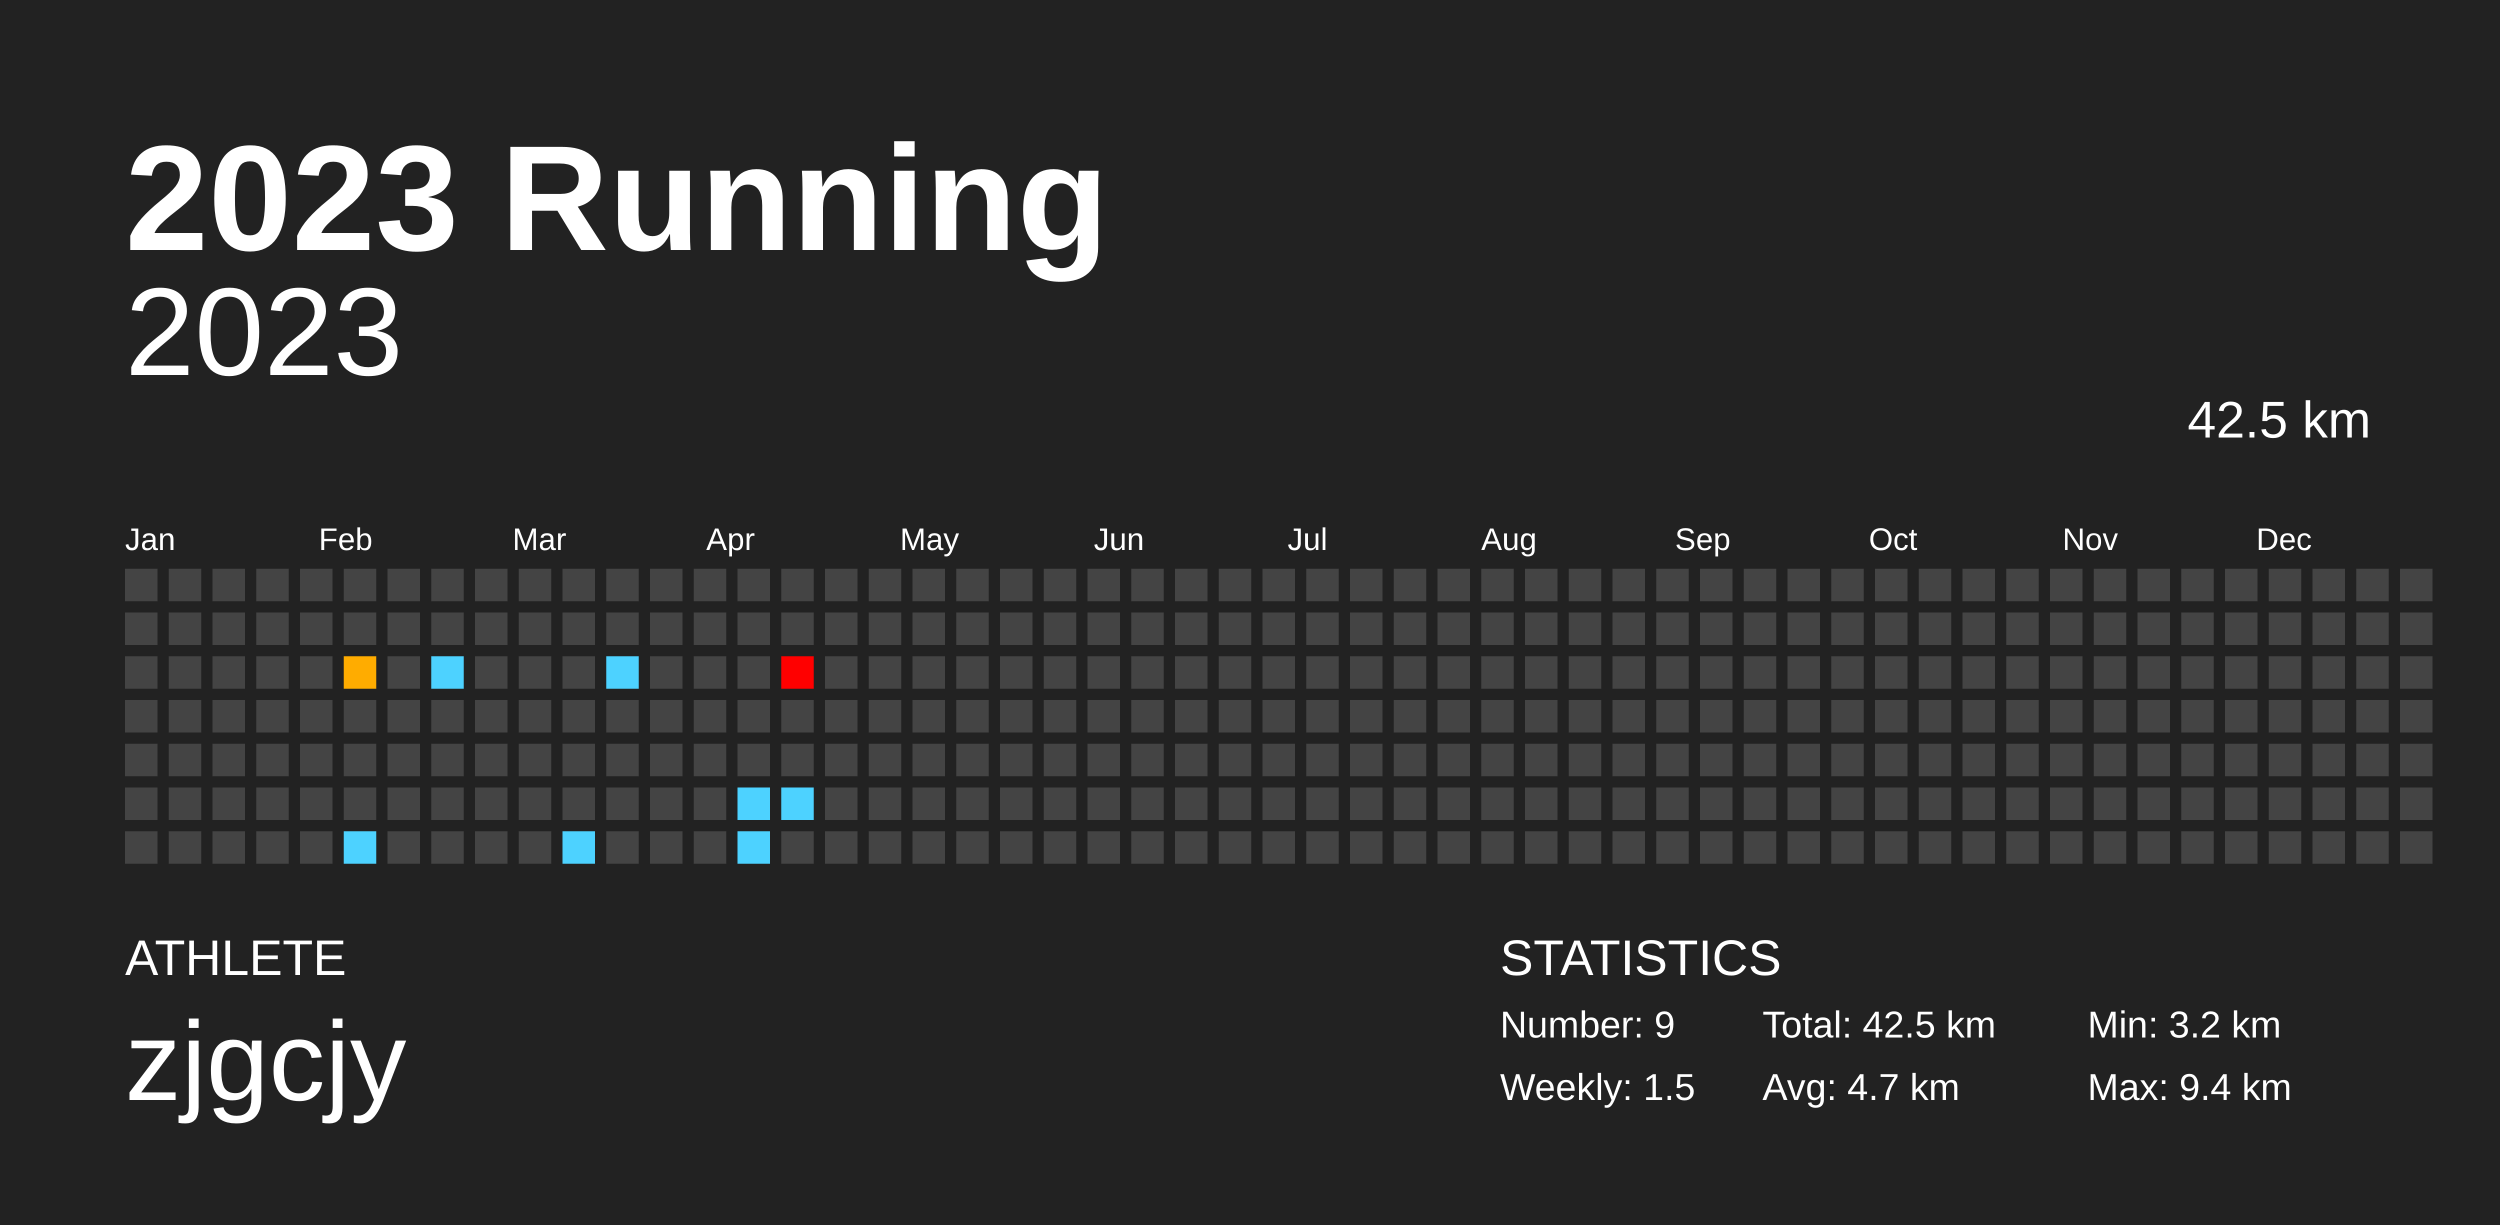
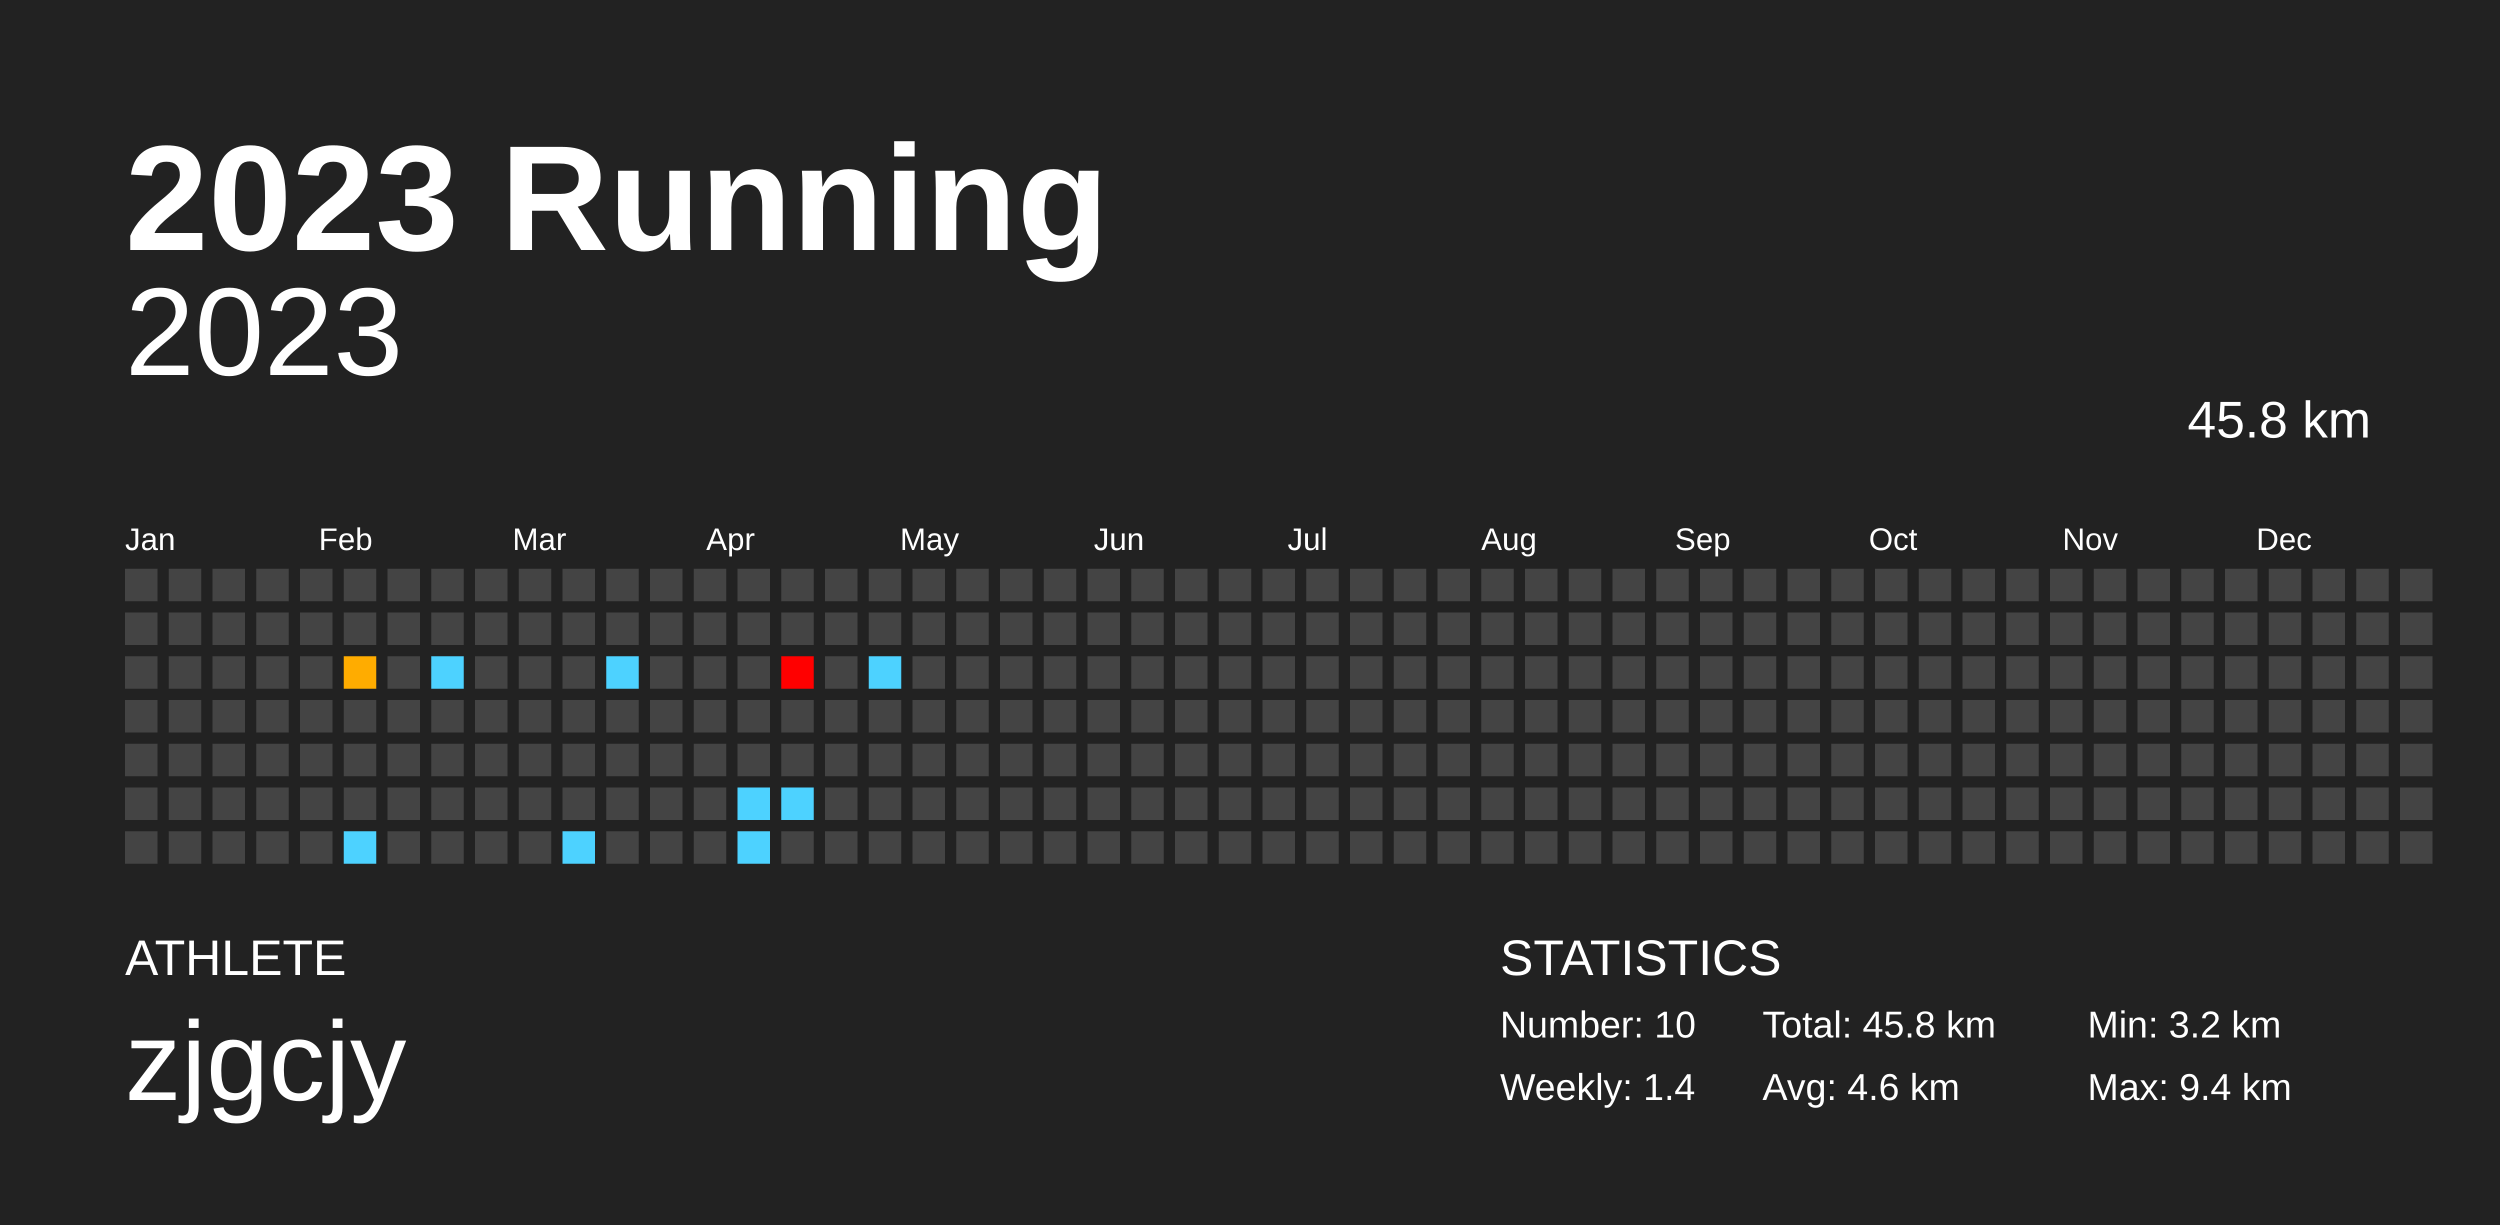
<svg xmlns="http://www.w3.org/2000/svg" baseProfile="full" height="98mm" version="1.1" viewBox="0,0,200,98" width="200mm">
  <defs />
  <rect fill="#222222" height="98" width="200" x="0" y="0" />
  <text fill="#FFFFFF" style="font-size:12px; font-family:Arial; font-weight:bold;" x="10" y="20">2023 Running</text>
  <text fill="#FFFFFF" style="font-size:4px; font-family:Arial" x="10" y="78">ATHLETE</text>
  <text fill="#FFFFFF" style="font-size:9px; font-family:Arial" x="10" y="88">zjgcjy</text>
  <text fill="#FFFFFF" style="font-size:4px; font-family:Arial" x="120" y="78">STATISTICS</text>
-   <text fill="#FFFFFF" style="font-size:3px; font-family:Arial" x="120" y="83">Number: 9</text>
-   <text fill="#FFFFFF" style="font-size:3px; font-family:Arial" x="120" y="88">Weekly: 1.5</text>
-   <text fill="#FFFFFF" style="font-size:3px; font-family:Arial" x="141" y="83">Total: 42.5 km</text>
-   <text fill="#FFFFFF" style="font-size:3px; font-family:Arial" x="141" y="88">Avg: 4.7 km</text>
+   <text fill="#FFFFFF" style="font-size:3px; font-family:Arial" x="120" y="83">Number: 10</text>
+   <text fill="#FFFFFF" style="font-size:3px; font-family:Arial" x="120" y="88">Weekly: 1.4</text>
+   <text fill="#FFFFFF" style="font-size:3px; font-family:Arial" x="141" y="83">Total: 45.8 km</text>
+   <text fill="#FFFFFF" style="font-size:3px; font-family:Arial" x="141" y="88">Avg: 4.6 km</text>
  <text fill="#FFFFFF" style="font-size:3px; font-family:Arial" x="167" y="83">Min: 3.2 km</text>
  <text fill="#FFFFFF" style="font-size:3px; font-family:Arial" x="167" y="88">Max: 9.4 km</text>
  <text alignment-baseline="hanging" fill="#FFFFFF" style="font-size:10.0px; font-family:Arial;" x="10" y="30">2023</text>
-   <text alignment-baseline="hanging" fill="#FFFFFF" style="font-size:4.125px; font-family:Arial;" x="175" y="35">42.5 km</text>
+   <text alignment-baseline="hanging" fill="#FFFFFF" style="font-size:4.125px; font-family:Arial;" x="175" y="35">45.8 km</text>
  <text fill="#FFFFFF" style="font-size:2.5px; font-family:Arial" x="10.0" y="44">Jan</text>
  <text fill="#FFFFFF" style="font-size:2.5px; font-family:Arial" x="25.5" y="44">Feb</text>
  <text fill="#FFFFFF" style="font-size:2.5px; font-family:Arial" x="41.0" y="44">Mar</text>
  <text fill="#FFFFFF" style="font-size:2.5px; font-family:Arial" x="56.5" y="44">Apr</text>
  <text fill="#FFFFFF" style="font-size:2.5px; font-family:Arial" x="72.0" y="44">May</text>
  <text fill="#FFFFFF" style="font-size:2.5px; font-family:Arial" x="87.5" y="44">Jun</text>
  <text fill="#FFFFFF" style="font-size:2.5px; font-family:Arial" x="103.0" y="44">Jul</text>
  <text fill="#FFFFFF" style="font-size:2.5px; font-family:Arial" x="118.5" y="44">Aug</text>
  <text fill="#FFFFFF" style="font-size:2.5px; font-family:Arial" x="134.0" y="44">Sep</text>
  <text fill="#FFFFFF" style="font-size:2.5px; font-family:Arial" x="149.5" y="44">Oct</text>
  <text fill="#FFFFFF" style="font-size:2.5px; font-family:Arial" x="165.0" y="44">Nov</text>
  <text fill="#FFFFFF" style="font-size:2.5px; font-family:Arial" x="180.5" y="44">Dec</text>
  <rect fill="#444444" height="2.6" width="2.6" x="10.0" y="45.5" />
  <rect fill="#444444" height="2.6" width="2.6" x="10.0" y="49.0" />
  <rect fill="#444444" height="2.6" width="2.6" x="10.0" y="52.5" />
  <rect fill="#444444" height="2.6" width="2.6" x="10.0" y="56.0" />
  <rect fill="#444444" height="2.6" width="2.6" x="10.0" y="59.5" />
  <rect fill="#444444" height="2.6" width="2.6" x="10.0" y="63.0" />
  <rect fill="#444444" height="2.6" width="2.6" x="10.0" y="66.5" />
  <rect fill="#444444" height="2.6" width="2.6" x="13.5" y="45.5" />
  <rect fill="#444444" height="2.6" width="2.6" x="13.5" y="49.0" />
  <rect fill="#444444" height="2.6" width="2.6" x="13.5" y="52.5" />
  <rect fill="#444444" height="2.6" width="2.6" x="13.5" y="56.0" />
  <rect fill="#444444" height="2.6" width="2.6" x="13.5" y="59.5" />
  <rect fill="#444444" height="2.6" width="2.6" x="13.5" y="63.0" />
  <rect fill="#444444" height="2.6" width="2.6" x="13.5" y="66.5" />
  <rect fill="#444444" height="2.6" width="2.6" x="17.0" y="45.5" />
  <rect fill="#444444" height="2.6" width="2.6" x="17.0" y="49.0" />
  <rect fill="#444444" height="2.6" width="2.6" x="17.0" y="52.5" />
  <rect fill="#444444" height="2.6" width="2.6" x="17.0" y="56.0" />
  <rect fill="#444444" height="2.6" width="2.6" x="17.0" y="59.5" />
  <rect fill="#444444" height="2.6" width="2.6" x="17.0" y="63.0" />
  <rect fill="#444444" height="2.6" width="2.6" x="17.0" y="66.5" />
  <rect fill="#444444" height="2.6" width="2.6" x="20.5" y="45.5" />
  <rect fill="#444444" height="2.6" width="2.6" x="20.5" y="49.0" />
  <rect fill="#444444" height="2.6" width="2.6" x="20.5" y="52.5" />
  <rect fill="#444444" height="2.6" width="2.6" x="20.5" y="56.0" />
  <rect fill="#444444" height="2.6" width="2.6" x="20.5" y="59.5" />
  <rect fill="#444444" height="2.6" width="2.6" x="20.5" y="63.0" />
  <rect fill="#444444" height="2.6" width="2.6" x="20.5" y="66.5" />
  <rect fill="#444444" height="2.6" width="2.6" x="24.0" y="45.5" />
  <rect fill="#444444" height="2.6" width="2.6" x="24.0" y="49.0" />
  <rect fill="#444444" height="2.6" width="2.6" x="24.0" y="52.5" />
  <rect fill="#444444" height="2.6" width="2.6" x="24.0" y="56.0" />
  <rect fill="#444444" height="2.6" width="2.6" x="24.0" y="59.5" />
  <rect fill="#444444" height="2.6" width="2.6" x="24.0" y="63.0" />
  <rect fill="#444444" height="2.6" width="2.6" x="24.0" y="66.5" />
  <rect fill="#444444" height="2.6" width="2.6" x="27.5" y="45.5" />
  <rect fill="#444444" height="2.6" width="2.6" x="27.5" y="49.0" />
  <rect fill="#ffac00" height="2.6" width="2.6" x="27.5" y="52.5" />
  <rect fill="#444444" height="2.6" width="2.6" x="27.5" y="56.0" />
  <rect fill="#444444" height="2.6" width="2.6" x="27.5" y="59.5" />
  <rect fill="#444444" height="2.6" width="2.6" x="27.5" y="63.0" />
  <rect fill="#4dd2ff" height="2.6" width="2.6" x="27.5" y="66.5" />
  <rect fill="#444444" height="2.6" width="2.6" x="31.0" y="45.5" />
  <rect fill="#444444" height="2.6" width="2.6" x="31.0" y="49.0" />
  <rect fill="#444444" height="2.6" width="2.6" x="31.0" y="52.5" />
  <rect fill="#444444" height="2.6" width="2.6" x="31.0" y="56.0" />
  <rect fill="#444444" height="2.6" width="2.6" x="31.0" y="59.5" />
  <rect fill="#444444" height="2.6" width="2.6" x="31.0" y="63.0" />
  <rect fill="#444444" height="2.6" width="2.6" x="31.0" y="66.5" />
  <rect fill="#444444" height="2.6" width="2.6" x="34.5" y="45.5" />
  <rect fill="#444444" height="2.6" width="2.6" x="34.5" y="49.0" />
  <rect fill="#4dd2ff" height="2.6" width="2.6" x="34.5" y="52.5" />
  <rect fill="#444444" height="2.6" width="2.6" x="34.5" y="56.0" />
  <rect fill="#444444" height="2.6" width="2.6" x="34.5" y="59.5" />
  <rect fill="#444444" height="2.6" width="2.6" x="34.5" y="63.0" />
  <rect fill="#444444" height="2.6" width="2.6" x="34.5" y="66.5" />
  <rect fill="#444444" height="2.6" width="2.6" x="38.0" y="45.5" />
  <rect fill="#444444" height="2.6" width="2.6" x="38.0" y="49.0" />
  <rect fill="#444444" height="2.6" width="2.6" x="38.0" y="52.5" />
  <rect fill="#444444" height="2.6" width="2.6" x="38.0" y="56.0" />
  <rect fill="#444444" height="2.6" width="2.6" x="38.0" y="59.5" />
  <rect fill="#444444" height="2.6" width="2.6" x="38.0" y="63.0" />
  <rect fill="#444444" height="2.6" width="2.6" x="38.0" y="66.5" />
  <rect fill="#444444" height="2.6" width="2.6" x="41.5" y="45.5" />
  <rect fill="#444444" height="2.6" width="2.6" x="41.5" y="49.0" />
  <rect fill="#444444" height="2.6" width="2.6" x="41.5" y="52.5" />
  <rect fill="#444444" height="2.6" width="2.6" x="41.5" y="56.0" />
  <rect fill="#444444" height="2.6" width="2.6" x="41.5" y="59.5" />
  <rect fill="#444444" height="2.6" width="2.6" x="41.5" y="63.0" />
  <rect fill="#444444" height="2.6" width="2.6" x="41.5" y="66.5" />
  <rect fill="#444444" height="2.6" width="2.6" x="45.0" y="45.5" />
  <rect fill="#444444" height="2.6" width="2.6" x="45.0" y="49.0" />
  <rect fill="#444444" height="2.6" width="2.6" x="45.0" y="52.5" />
  <rect fill="#444444" height="2.6" width="2.6" x="45.0" y="56.0" />
  <rect fill="#444444" height="2.6" width="2.6" x="45.0" y="59.5" />
  <rect fill="#444444" height="2.6" width="2.6" x="45.0" y="63.0" />
  <rect fill="#4dd2ff" height="2.6" width="2.6" x="45.0" y="66.5" />
  <rect fill="#444444" height="2.6" width="2.6" x="48.5" y="45.5" />
  <rect fill="#444444" height="2.6" width="2.6" x="48.5" y="49.0" />
  <rect fill="#4dd2ff" height="2.6" width="2.6" x="48.5" y="52.5" />
  <rect fill="#444444" height="2.6" width="2.6" x="48.5" y="56.0" />
  <rect fill="#444444" height="2.6" width="2.6" x="48.5" y="59.5" />
  <rect fill="#444444" height="2.6" width="2.6" x="48.5" y="63.0" />
  <rect fill="#444444" height="2.6" width="2.6" x="48.5" y="66.5" />
  <rect fill="#444444" height="2.6" width="2.6" x="52.0" y="45.5" />
  <rect fill="#444444" height="2.6" width="2.6" x="52.0" y="49.0" />
  <rect fill="#444444" height="2.6" width="2.6" x="52.0" y="52.5" />
  <rect fill="#444444" height="2.6" width="2.6" x="52.0" y="56.0" />
  <rect fill="#444444" height="2.6" width="2.6" x="52.0" y="59.5" />
  <rect fill="#444444" height="2.6" width="2.6" x="52.0" y="63.0" />
  <rect fill="#444444" height="2.6" width="2.6" x="52.0" y="66.5" />
  <rect fill="#444444" height="2.6" width="2.6" x="55.5" y="45.5" />
  <rect fill="#444444" height="2.6" width="2.6" x="55.5" y="49.0" />
  <rect fill="#444444" height="2.6" width="2.6" x="55.5" y="52.5" />
  <rect fill="#444444" height="2.6" width="2.6" x="55.5" y="56.0" />
  <rect fill="#444444" height="2.6" width="2.6" x="55.5" y="59.5" />
  <rect fill="#444444" height="2.6" width="2.6" x="55.5" y="63.0" />
  <rect fill="#444444" height="2.6" width="2.6" x="55.5" y="66.5" />
  <rect fill="#444444" height="2.6" width="2.6" x="59.0" y="45.5" />
  <rect fill="#444444" height="2.6" width="2.6" x="59.0" y="49.0" />
  <rect fill="#444444" height="2.6" width="2.6" x="59.0" y="52.5" />
  <rect fill="#444444" height="2.6" width="2.6" x="59.0" y="56.0" />
  <rect fill="#444444" height="2.6" width="2.6" x="59.0" y="59.5" />
  <rect fill="#4dd2ff" height="2.6" width="2.6" x="59.0" y="63.0" />
  <rect fill="#4dd2ff" height="2.6" width="2.6" x="59.0" y="66.5" />
  <rect fill="#444444" height="2.6" width="2.6" x="62.5" y="45.5" />
  <rect fill="#444444" height="2.6" width="2.6" x="62.5" y="49.0" />
  <rect fill="#ff0000" height="2.6" width="2.6" x="62.5" y="52.5" />
  <rect fill="#444444" height="2.6" width="2.6" x="62.5" y="56.0" />
  <rect fill="#444444" height="2.6" width="2.6" x="62.5" y="59.5" />
  <rect fill="#4dd2ff" height="2.6" width="2.6" x="62.5" y="63.0" />
  <rect fill="#444444" height="2.6" width="2.6" x="62.5" y="66.5" />
  <rect fill="#444444" height="2.6" width="2.6" x="66.0" y="45.5" />
  <rect fill="#444444" height="2.6" width="2.6" x="66.0" y="49.0" />
  <rect fill="#444444" height="2.6" width="2.6" x="66.0" y="52.5" />
  <rect fill="#444444" height="2.6" width="2.6" x="66.0" y="56.0" />
  <rect fill="#444444" height="2.6" width="2.6" x="66.0" y="59.5" />
  <rect fill="#444444" height="2.6" width="2.6" x="66.0" y="63.0" />
  <rect fill="#444444" height="2.6" width="2.6" x="66.0" y="66.5" />
  <rect fill="#444444" height="2.6" width="2.6" x="69.5" y="45.5" />
  <rect fill="#444444" height="2.6" width="2.6" x="69.5" y="49.0" />
-   <rect fill="#444444" height="2.6" width="2.6" x="69.5" y="52.5" />
+   <rect fill="#4dd2ff" height="2.6" width="2.6" x="69.5" y="52.5" />
  <rect fill="#444444" height="2.6" width="2.6" x="69.5" y="56.0" />
  <rect fill="#444444" height="2.6" width="2.6" x="69.5" y="59.5" />
  <rect fill="#444444" height="2.6" width="2.6" x="69.5" y="63.0" />
  <rect fill="#444444" height="2.6" width="2.6" x="69.5" y="66.5" />
  <rect fill="#444444" height="2.6" width="2.6" x="73.0" y="45.5" />
  <rect fill="#444444" height="2.6" width="2.6" x="73.0" y="49.0" />
  <rect fill="#444444" height="2.6" width="2.6" x="73.0" y="52.5" />
  <rect fill="#444444" height="2.6" width="2.6" x="73.0" y="56.0" />
  <rect fill="#444444" height="2.6" width="2.6" x="73.0" y="59.5" />
  <rect fill="#444444" height="2.6" width="2.6" x="73.0" y="63.0" />
  <rect fill="#444444" height="2.6" width="2.6" x="73.0" y="66.5" />
  <rect fill="#444444" height="2.6" width="2.6" x="76.5" y="45.5" />
  <rect fill="#444444" height="2.6" width="2.6" x="76.5" y="49.0" />
  <rect fill="#444444" height="2.6" width="2.6" x="76.5" y="52.5" />
  <rect fill="#444444" height="2.6" width="2.6" x="76.5" y="56.0" />
  <rect fill="#444444" height="2.6" width="2.6" x="76.5" y="59.5" />
  <rect fill="#444444" height="2.6" width="2.6" x="76.5" y="63.0" />
  <rect fill="#444444" height="2.6" width="2.6" x="76.5" y="66.5" />
  <rect fill="#444444" height="2.6" width="2.6" x="80.0" y="45.5" />
  <rect fill="#444444" height="2.6" width="2.6" x="80.0" y="49.0" />
  <rect fill="#444444" height="2.6" width="2.6" x="80.0" y="52.5" />
  <rect fill="#444444" height="2.6" width="2.6" x="80.0" y="56.0" />
  <rect fill="#444444" height="2.6" width="2.6" x="80.0" y="59.5" />
  <rect fill="#444444" height="2.6" width="2.6" x="80.0" y="63.0" />
  <rect fill="#444444" height="2.6" width="2.6" x="80.0" y="66.5" />
  <rect fill="#444444" height="2.6" width="2.6" x="83.5" y="45.5" />
  <rect fill="#444444" height="2.6" width="2.6" x="83.5" y="49.0" />
  <rect fill="#444444" height="2.6" width="2.6" x="83.5" y="52.5" />
  <rect fill="#444444" height="2.6" width="2.6" x="83.5" y="56.0" />
  <rect fill="#444444" height="2.6" width="2.6" x="83.5" y="59.5" />
  <rect fill="#444444" height="2.6" width="2.6" x="83.5" y="63.0" />
  <rect fill="#444444" height="2.6" width="2.6" x="83.5" y="66.5" />
  <rect fill="#444444" height="2.6" width="2.6" x="87.0" y="45.5" />
  <rect fill="#444444" height="2.6" width="2.6" x="87.0" y="49.0" />
  <rect fill="#444444" height="2.6" width="2.6" x="87.0" y="52.5" />
  <rect fill="#444444" height="2.6" width="2.6" x="87.0" y="56.0" />
  <rect fill="#444444" height="2.6" width="2.6" x="87.0" y="59.5" />
  <rect fill="#444444" height="2.6" width="2.6" x="87.0" y="63.0" />
  <rect fill="#444444" height="2.6" width="2.6" x="87.0" y="66.5" />
  <rect fill="#444444" height="2.6" width="2.6" x="90.5" y="45.5" />
  <rect fill="#444444" height="2.6" width="2.6" x="90.5" y="49.0" />
  <rect fill="#444444" height="2.6" width="2.6" x="90.5" y="52.5" />
  <rect fill="#444444" height="2.6" width="2.6" x="90.5" y="56.0" />
  <rect fill="#444444" height="2.6" width="2.6" x="90.5" y="59.5" />
  <rect fill="#444444" height="2.6" width="2.6" x="90.5" y="63.0" />
  <rect fill="#444444" height="2.6" width="2.6" x="90.5" y="66.5" />
  <rect fill="#444444" height="2.6" width="2.6" x="94.0" y="45.5" />
  <rect fill="#444444" height="2.6" width="2.6" x="94.0" y="49.0" />
  <rect fill="#444444" height="2.6" width="2.6" x="94.0" y="52.5" />
  <rect fill="#444444" height="2.6" width="2.6" x="94.0" y="56.0" />
  <rect fill="#444444" height="2.6" width="2.6" x="94.0" y="59.5" />
  <rect fill="#444444" height="2.6" width="2.6" x="94.0" y="63.0" />
  <rect fill="#444444" height="2.6" width="2.6" x="94.0" y="66.5" />
  <rect fill="#444444" height="2.6" width="2.6" x="97.5" y="45.5" />
  <rect fill="#444444" height="2.6" width="2.6" x="97.5" y="49.0" />
  <rect fill="#444444" height="2.6" width="2.6" x="97.5" y="52.5" />
  <rect fill="#444444" height="2.6" width="2.6" x="97.5" y="56.0" />
  <rect fill="#444444" height="2.6" width="2.6" x="97.5" y="59.5" />
  <rect fill="#444444" height="2.6" width="2.6" x="97.5" y="63.0" />
  <rect fill="#444444" height="2.6" width="2.6" x="97.5" y="66.5" />
  <rect fill="#444444" height="2.6" width="2.6" x="101.0" y="45.5" />
  <rect fill="#444444" height="2.6" width="2.6" x="101.0" y="49.0" />
  <rect fill="#444444" height="2.6" width="2.6" x="101.0" y="52.5" />
  <rect fill="#444444" height="2.6" width="2.6" x="101.0" y="56.0" />
  <rect fill="#444444" height="2.6" width="2.6" x="101.0" y="59.5" />
  <rect fill="#444444" height="2.6" width="2.6" x="101.0" y="63.0" />
  <rect fill="#444444" height="2.6" width="2.6" x="101.0" y="66.5" />
  <rect fill="#444444" height="2.6" width="2.6" x="104.5" y="45.5" />
  <rect fill="#444444" height="2.6" width="2.6" x="104.5" y="49.0" />
  <rect fill="#444444" height="2.6" width="2.6" x="104.5" y="52.5" />
  <rect fill="#444444" height="2.6" width="2.6" x="104.5" y="56.0" />
  <rect fill="#444444" height="2.6" width="2.6" x="104.5" y="59.5" />
  <rect fill="#444444" height="2.6" width="2.6" x="104.5" y="63.0" />
  <rect fill="#444444" height="2.6" width="2.6" x="104.5" y="66.5" />
  <rect fill="#444444" height="2.6" width="2.6" x="108.0" y="45.5" />
  <rect fill="#444444" height="2.6" width="2.6" x="108.0" y="49.0" />
  <rect fill="#444444" height="2.6" width="2.6" x="108.0" y="52.5" />
  <rect fill="#444444" height="2.6" width="2.6" x="108.0" y="56.0" />
  <rect fill="#444444" height="2.6" width="2.6" x="108.0" y="59.5" />
  <rect fill="#444444" height="2.6" width="2.6" x="108.0" y="63.0" />
  <rect fill="#444444" height="2.6" width="2.6" x="108.0" y="66.5" />
  <rect fill="#444444" height="2.6" width="2.6" x="111.5" y="45.5" />
  <rect fill="#444444" height="2.6" width="2.6" x="111.5" y="49.0" />
  <rect fill="#444444" height="2.6" width="2.6" x="111.5" y="52.5" />
  <rect fill="#444444" height="2.6" width="2.6" x="111.5" y="56.0" />
  <rect fill="#444444" height="2.6" width="2.6" x="111.5" y="59.5" />
  <rect fill="#444444" height="2.6" width="2.6" x="111.5" y="63.0" />
  <rect fill="#444444" height="2.6" width="2.6" x="111.5" y="66.5" />
  <rect fill="#444444" height="2.6" width="2.6" x="115.0" y="45.5" />
  <rect fill="#444444" height="2.6" width="2.6" x="115.0" y="49.0" />
  <rect fill="#444444" height="2.6" width="2.6" x="115.0" y="52.5" />
  <rect fill="#444444" height="2.6" width="2.6" x="115.0" y="56.0" />
  <rect fill="#444444" height="2.6" width="2.6" x="115.0" y="59.5" />
  <rect fill="#444444" height="2.6" width="2.6" x="115.0" y="63.0" />
  <rect fill="#444444" height="2.6" width="2.6" x="115.0" y="66.5" />
  <rect fill="#444444" height="2.6" width="2.6" x="118.5" y="45.5" />
  <rect fill="#444444" height="2.6" width="2.6" x="118.5" y="49.0" />
  <rect fill="#444444" height="2.6" width="2.6" x="118.5" y="52.5" />
  <rect fill="#444444" height="2.6" width="2.6" x="118.5" y="56.0" />
  <rect fill="#444444" height="2.6" width="2.6" x="118.5" y="59.5" />
  <rect fill="#444444" height="2.6" width="2.6" x="118.5" y="63.0" />
  <rect fill="#444444" height="2.6" width="2.6" x="118.5" y="66.5" />
  <rect fill="#444444" height="2.6" width="2.6" x="122.0" y="45.5" />
  <rect fill="#444444" height="2.6" width="2.6" x="122.0" y="49.0" />
  <rect fill="#444444" height="2.6" width="2.6" x="122.0" y="52.5" />
  <rect fill="#444444" height="2.6" width="2.6" x="122.0" y="56.0" />
  <rect fill="#444444" height="2.6" width="2.6" x="122.0" y="59.5" />
  <rect fill="#444444" height="2.6" width="2.6" x="122.0" y="63.0" />
  <rect fill="#444444" height="2.6" width="2.6" x="122.0" y="66.5" />
  <rect fill="#444444" height="2.6" width="2.6" x="125.5" y="45.5" />
  <rect fill="#444444" height="2.6" width="2.6" x="125.5" y="49.0" />
  <rect fill="#444444" height="2.6" width="2.6" x="125.5" y="52.5" />
  <rect fill="#444444" height="2.6" width="2.6" x="125.5" y="56.0" />
  <rect fill="#444444" height="2.6" width="2.6" x="125.5" y="59.5" />
  <rect fill="#444444" height="2.6" width="2.6" x="125.5" y="63.0" />
  <rect fill="#444444" height="2.6" width="2.6" x="125.5" y="66.5" />
  <rect fill="#444444" height="2.6" width="2.6" x="129.0" y="45.5" />
  <rect fill="#444444" height="2.6" width="2.6" x="129.0" y="49.0" />
  <rect fill="#444444" height="2.6" width="2.6" x="129.0" y="52.5" />
  <rect fill="#444444" height="2.6" width="2.6" x="129.0" y="56.0" />
  <rect fill="#444444" height="2.6" width="2.6" x="129.0" y="59.5" />
  <rect fill="#444444" height="2.6" width="2.6" x="129.0" y="63.0" />
  <rect fill="#444444" height="2.6" width="2.6" x="129.0" y="66.5" />
  <rect fill="#444444" height="2.6" width="2.6" x="132.5" y="45.5" />
  <rect fill="#444444" height="2.6" width="2.6" x="132.5" y="49.0" />
  <rect fill="#444444" height="2.6" width="2.6" x="132.5" y="52.5" />
  <rect fill="#444444" height="2.6" width="2.6" x="132.5" y="56.0" />
  <rect fill="#444444" height="2.6" width="2.6" x="132.5" y="59.5" />
  <rect fill="#444444" height="2.6" width="2.6" x="132.5" y="63.0" />
  <rect fill="#444444" height="2.6" width="2.6" x="132.5" y="66.5" />
  <rect fill="#444444" height="2.6" width="2.6" x="136.0" y="45.5" />
  <rect fill="#444444" height="2.6" width="2.6" x="136.0" y="49.0" />
  <rect fill="#444444" height="2.6" width="2.6" x="136.0" y="52.5" />
  <rect fill="#444444" height="2.6" width="2.6" x="136.0" y="56.0" />
  <rect fill="#444444" height="2.6" width="2.6" x="136.0" y="59.5" />
  <rect fill="#444444" height="2.6" width="2.6" x="136.0" y="63.0" />
  <rect fill="#444444" height="2.6" width="2.6" x="136.0" y="66.5" />
  <rect fill="#444444" height="2.6" width="2.6" x="139.5" y="45.5" />
  <rect fill="#444444" height="2.6" width="2.6" x="139.5" y="49.0" />
  <rect fill="#444444" height="2.6" width="2.6" x="139.5" y="52.5" />
  <rect fill="#444444" height="2.6" width="2.6" x="139.5" y="56.0" />
  <rect fill="#444444" height="2.6" width="2.6" x="139.5" y="59.5" />
  <rect fill="#444444" height="2.6" width="2.6" x="139.5" y="63.0" />
  <rect fill="#444444" height="2.6" width="2.6" x="139.5" y="66.5" />
  <rect fill="#444444" height="2.6" width="2.6" x="143.0" y="45.5" />
  <rect fill="#444444" height="2.6" width="2.6" x="143.0" y="49.0" />
  <rect fill="#444444" height="2.6" width="2.6" x="143.0" y="52.5" />
  <rect fill="#444444" height="2.6" width="2.6" x="143.0" y="56.0" />
  <rect fill="#444444" height="2.6" width="2.6" x="143.0" y="59.5" />
  <rect fill="#444444" height="2.6" width="2.6" x="143.0" y="63.0" />
  <rect fill="#444444" height="2.6" width="2.6" x="143.0" y="66.5" />
  <rect fill="#444444" height="2.6" width="2.6" x="146.5" y="45.5" />
  <rect fill="#444444" height="2.6" width="2.6" x="146.5" y="49.0" />
  <rect fill="#444444" height="2.6" width="2.6" x="146.5" y="52.5" />
  <rect fill="#444444" height="2.6" width="2.6" x="146.5" y="56.0" />
  <rect fill="#444444" height="2.6" width="2.6" x="146.5" y="59.5" />
  <rect fill="#444444" height="2.6" width="2.6" x="146.5" y="63.0" />
  <rect fill="#444444" height="2.6" width="2.6" x="146.5" y="66.5" />
  <rect fill="#444444" height="2.6" width="2.6" x="150.0" y="45.5" />
  <rect fill="#444444" height="2.6" width="2.6" x="150.0" y="49.0" />
  <rect fill="#444444" height="2.6" width="2.6" x="150.0" y="52.5" />
  <rect fill="#444444" height="2.6" width="2.6" x="150.0" y="56.0" />
  <rect fill="#444444" height="2.6" width="2.6" x="150.0" y="59.5" />
  <rect fill="#444444" height="2.6" width="2.6" x="150.0" y="63.0" />
  <rect fill="#444444" height="2.6" width="2.6" x="150.0" y="66.5" />
  <rect fill="#444444" height="2.6" width="2.6" x="153.5" y="45.5" />
  <rect fill="#444444" height="2.6" width="2.6" x="153.5" y="49.0" />
  <rect fill="#444444" height="2.6" width="2.6" x="153.5" y="52.5" />
  <rect fill="#444444" height="2.6" width="2.6" x="153.5" y="56.0" />
  <rect fill="#444444" height="2.6" width="2.6" x="153.5" y="59.5" />
  <rect fill="#444444" height="2.6" width="2.6" x="153.5" y="63.0" />
  <rect fill="#444444" height="2.6" width="2.6" x="153.5" y="66.5" />
  <rect fill="#444444" height="2.6" width="2.6" x="157.0" y="45.5" />
  <rect fill="#444444" height="2.6" width="2.6" x="157.0" y="49.0" />
  <rect fill="#444444" height="2.6" width="2.6" x="157.0" y="52.5" />
  <rect fill="#444444" height="2.6" width="2.6" x="157.0" y="56.0" />
  <rect fill="#444444" height="2.6" width="2.6" x="157.0" y="59.5" />
  <rect fill="#444444" height="2.6" width="2.6" x="157.0" y="63.0" />
  <rect fill="#444444" height="2.6" width="2.6" x="157.0" y="66.5" />
  <rect fill="#444444" height="2.6" width="2.6" x="160.5" y="45.5" />
  <rect fill="#444444" height="2.6" width="2.6" x="160.5" y="49.0" />
  <rect fill="#444444" height="2.6" width="2.6" x="160.5" y="52.5" />
  <rect fill="#444444" height="2.6" width="2.6" x="160.5" y="56.0" />
  <rect fill="#444444" height="2.6" width="2.6" x="160.5" y="59.5" />
  <rect fill="#444444" height="2.6" width="2.6" x="160.5" y="63.0" />
  <rect fill="#444444" height="2.6" width="2.6" x="160.5" y="66.5" />
  <rect fill="#444444" height="2.6" width="2.6" x="164.0" y="45.5" />
  <rect fill="#444444" height="2.6" width="2.6" x="164.0" y="49.0" />
  <rect fill="#444444" height="2.6" width="2.6" x="164.0" y="52.5" />
  <rect fill="#444444" height="2.6" width="2.6" x="164.0" y="56.0" />
  <rect fill="#444444" height="2.6" width="2.6" x="164.0" y="59.5" />
  <rect fill="#444444" height="2.6" width="2.6" x="164.0" y="63.0" />
  <rect fill="#444444" height="2.6" width="2.6" x="164.0" y="66.5" />
  <rect fill="#444444" height="2.6" width="2.6" x="167.5" y="45.5" />
  <rect fill="#444444" height="2.6" width="2.6" x="167.5" y="49.0" />
  <rect fill="#444444" height="2.6" width="2.6" x="167.5" y="52.5" />
  <rect fill="#444444" height="2.6" width="2.6" x="167.5" y="56.0" />
  <rect fill="#444444" height="2.6" width="2.6" x="167.5" y="59.5" />
  <rect fill="#444444" height="2.6" width="2.6" x="167.5" y="63.0" />
  <rect fill="#444444" height="2.6" width="2.6" x="167.5" y="66.5" />
  <rect fill="#444444" height="2.6" width="2.6" x="171.0" y="45.5" />
  <rect fill="#444444" height="2.6" width="2.6" x="171.0" y="49.0" />
  <rect fill="#444444" height="2.6" width="2.6" x="171.0" y="52.5" />
  <rect fill="#444444" height="2.6" width="2.6" x="171.0" y="56.0" />
  <rect fill="#444444" height="2.6" width="2.6" x="171.0" y="59.5" />
  <rect fill="#444444" height="2.6" width="2.6" x="171.0" y="63.0" />
  <rect fill="#444444" height="2.6" width="2.6" x="171.0" y="66.5" />
  <rect fill="#444444" height="2.6" width="2.6" x="174.5" y="45.5" />
  <rect fill="#444444" height="2.6" width="2.6" x="174.5" y="49.0" />
  <rect fill="#444444" height="2.6" width="2.6" x="174.5" y="52.5" />
  <rect fill="#444444" height="2.6" width="2.6" x="174.5" y="56.0" />
  <rect fill="#444444" height="2.6" width="2.6" x="174.5" y="59.5" />
  <rect fill="#444444" height="2.6" width="2.6" x="174.5" y="63.0" />
  <rect fill="#444444" height="2.6" width="2.6" x="174.5" y="66.5" />
  <rect fill="#444444" height="2.6" width="2.6" x="178.0" y="45.5" />
  <rect fill="#444444" height="2.6" width="2.6" x="178.0" y="49.0" />
  <rect fill="#444444" height="2.6" width="2.6" x="178.0" y="52.5" />
  <rect fill="#444444" height="2.6" width="2.6" x="178.0" y="56.0" />
  <rect fill="#444444" height="2.6" width="2.6" x="178.0" y="59.5" />
  <rect fill="#444444" height="2.6" width="2.6" x="178.0" y="63.0" />
  <rect fill="#444444" height="2.6" width="2.6" x="178.0" y="66.5" />
  <rect fill="#444444" height="2.6" width="2.6" x="181.5" y="45.5" />
  <rect fill="#444444" height="2.6" width="2.6" x="181.5" y="49.0" />
  <rect fill="#444444" height="2.6" width="2.6" x="181.5" y="52.5" />
  <rect fill="#444444" height="2.6" width="2.6" x="181.5" y="56.0" />
  <rect fill="#444444" height="2.6" width="2.6" x="181.5" y="59.5" />
  <rect fill="#444444" height="2.6" width="2.6" x="181.5" y="63.0" />
  <rect fill="#444444" height="2.6" width="2.6" x="181.5" y="66.5" />
  <rect fill="#444444" height="2.6" width="2.6" x="185.0" y="45.5" />
  <rect fill="#444444" height="2.6" width="2.6" x="185.0" y="49.0" />
  <rect fill="#444444" height="2.6" width="2.6" x="185.0" y="52.5" />
  <rect fill="#444444" height="2.6" width="2.6" x="185.0" y="56.0" />
  <rect fill="#444444" height="2.6" width="2.6" x="185.0" y="59.5" />
  <rect fill="#444444" height="2.6" width="2.6" x="185.0" y="63.0" />
  <rect fill="#444444" height="2.6" width="2.6" x="185.0" y="66.5" />
  <rect fill="#444444" height="2.6" width="2.6" x="188.5" y="45.5" />
  <rect fill="#444444" height="2.6" width="2.6" x="188.5" y="49.0" />
  <rect fill="#444444" height="2.6" width="2.6" x="188.5" y="52.5" />
  <rect fill="#444444" height="2.6" width="2.6" x="188.5" y="56.0" />
  <rect fill="#444444" height="2.6" width="2.6" x="188.5" y="59.5" />
  <rect fill="#444444" height="2.6" width="2.6" x="188.5" y="63.0" />
  <rect fill="#444444" height="2.6" width="2.6" x="188.5" y="66.5" />
  <rect fill="#444444" height="2.6" width="2.6" x="192.0" y="45.5" />
  <rect fill="#444444" height="2.6" width="2.6" x="192.0" y="49.0" />
  <rect fill="#444444" height="2.6" width="2.6" x="192.0" y="52.5" />
  <rect fill="#444444" height="2.6" width="2.6" x="192.0" y="56.0" />
  <rect fill="#444444" height="2.6" width="2.6" x="192.0" y="59.5" />
  <rect fill="#444444" height="2.6" width="2.6" x="192.0" y="63.0" />
  <rect fill="#444444" height="2.6" width="2.6" x="192.0" y="66.5" />
</svg>
